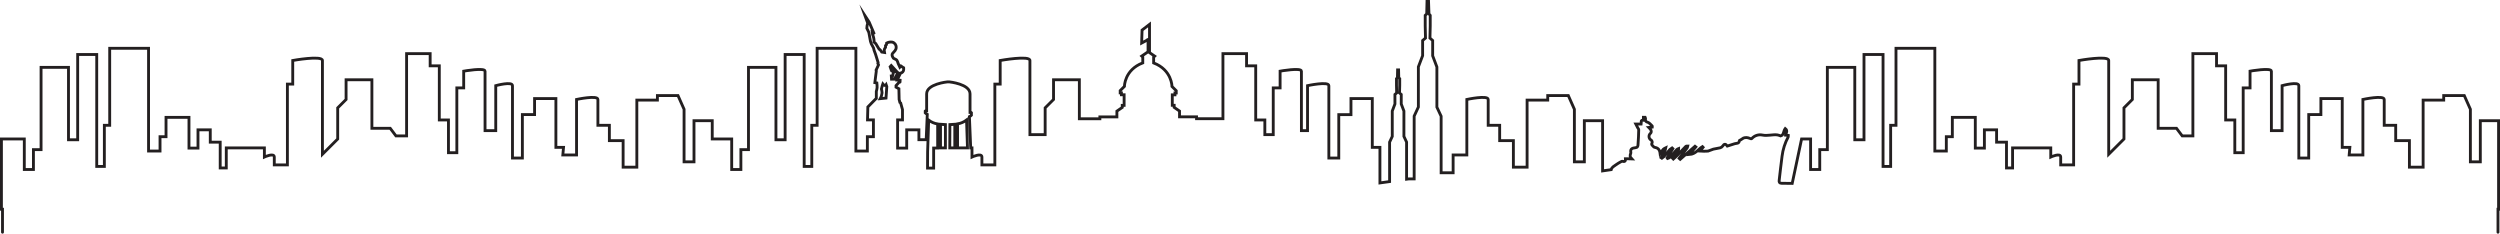
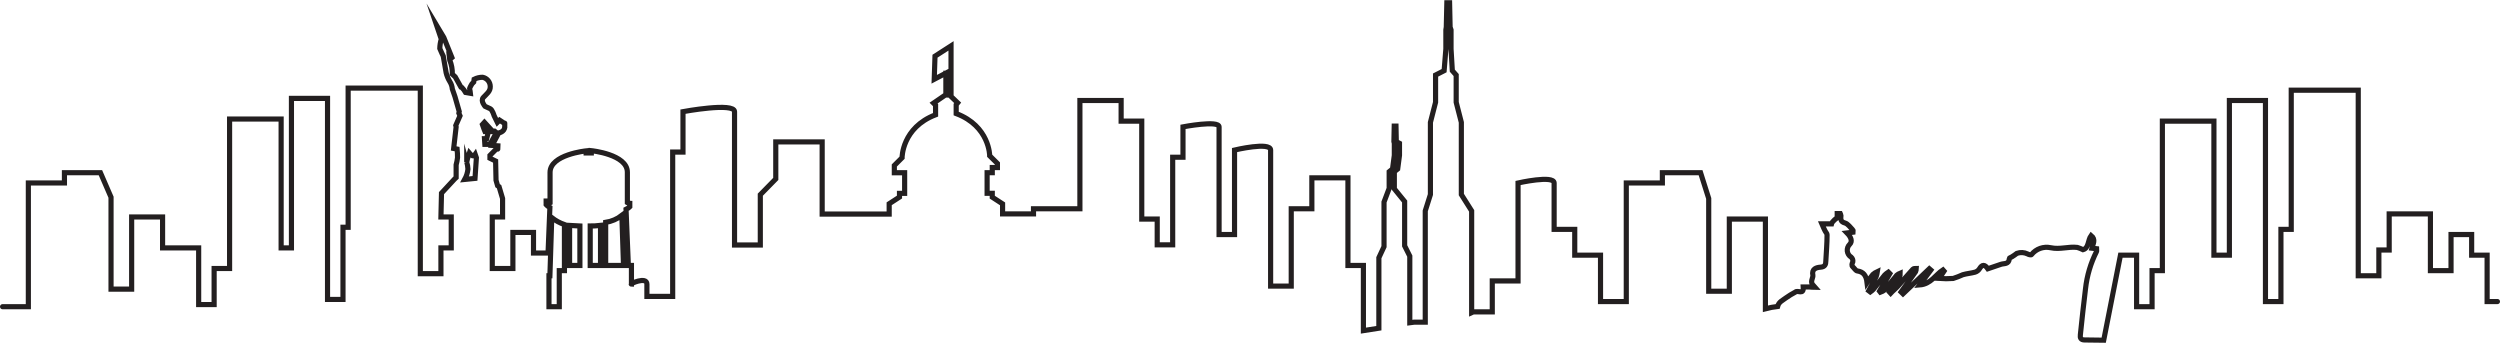
- <svg xmlns="http://www.w3.org/2000/svg" viewBox="0 0 871.26 81.43">
+ <svg xmlns="http://www.w3.org/2000/svg" id="Layer_1" data-name="Layer 1" viewBox="0 0 485 66.48">
  <defs>
    <style>.cls-1{fill:none;stroke:#231f20;stroke-linecap:round;stroke-miterlimit:10;}</style>
  </defs>
-   <g id="Layer_2" data-name="Layer 2">
-     <g id="Layer_1-2" data-name="Layer 1">
-       <path class="cls-1" d="M870.56,80.93v-8h.2V42.06H864.4V56.4h-3.46V38.08l-2.13-4.78h-7.17v1.59h-7.17V58.26h-4.78V49h-4.78V43.66h-4v-9c0-1.6-7.43,0-7.43,0V54h-4.78l.23-2.65h-2.65v-17h-7.44v5.58H804.6V55.08h-3.45V29.85c0-1.6-5.83,0-5.83,0V45.52h-3.73V24.8c0-1.33-7.44,0-7.44,0v5.84h-2.39V53.22h-2.92V41.8h-3.19V22.94h-3.18V18.69h-8.24V47.37h-3.71l-2-2.65h-6.39V27.81h-9v6.86l-2.92,2.92V48.44l-3.32,3.32-2,2V21.08c0-1.86-10.36,0-10.36,0v8.23h-1.86V57.47h-4.51V54.72c0-1.59-3.46,0-3.46,0V51.54H701.39v7h-2.12v-9h-3.45V45.25h-4.25v6.37H688.4V40.91h-8v6.73H678.3v5h-4V16.83H660.76V43.66H658.9V58h-2.65V19h-6.64V48.7H646.4V23.47h-9.56V52.15h-2.65v6.91H631V48.44h-3.14l-3.27,15.48c-1.24,0-2.48-.05-3.72-.05-.74,0-.89-.38-.82-1,.33-2.8.63-5.61,1-8.4a19.1,19.1,0,0,1,2.15-6.76c.07-.12,0-.31,0-.52l-.9-.09c.2-.79.81-1.58-.14-2.31-.66.85-.44,2.28-1.58,2.58a7,7,0,0,0-1.17-.36c-1.72-.2-3.39.42-5.19.06a3.87,3.87,0,0,0-3.74,1.25c-.09.1-.57,0-.77-.13a2.86,2.86,0,0,0-2.07-.1,9.93,9.93,0,0,1-1,.65c-.16.1-.46.17-.47.27-.06,1.13-1,.87-1.64,1.08l-2.54.81c-.62-.85-1.12-.8-1.63,0a1.53,1.53,0,0,1-.86.61c-.78.21-1.59.26-2.37.46a19.34,19.34,0,0,1-1.88.69,21,21,0,0,1-2.78,0l1.06-1.32-.23-.24c-1.42.86-2.33,2.59-4.52,2.75L591,51.21l-.29-.23-5.15,4.54-.37-.34,1.31-1.69c.51-.67,1-1.32,1.52-2,.11-.15.09-.39.14-.59-.23,0-.53,0-.66.13-1,1-1.94,2.07-2.92,3.09-.45.46-.95.87-1.42,1.3l-.21-.22c.65-.88,1.31-1.75,1.93-2.65a2,2,0,0,0,.14-.79,2.35,2.35,0,0,0-.66.37c-.8.88-1.55,1.8-2.36,2.68a3,3,0,0,1-.83.43L581,55l2-3.19-.29-.27a4.19,4.19,0,0,0-.71.52c-.74.85-1.44,1.73-2.18,2.58a4.53,4.53,0,0,1-.63.51l-.31-.22c.48-.85,1-1.7,1.45-2.56a4.35,4.35,0,0,0,.25-.91,4.4,4.4,0,0,0-.89.54,16.72,16.72,0,0,0-1.13,1.47c-.17-1.37-.77-1.94-1.85-2.1-.33,0-.61-.49-.92-.76s-.14-.59,0-.94a1,1,0,0,0-.33-.83,1.44,1.44,0,0,1-.29-2.35c.52-.48.36-1.22-.52-2.07l1.13-.12c0-.13.1-.35,0-.41-.49-.46-1-1.13-1.54-1.28-.91-.23-.82-.74-.77-1.37,0-.11-.1-.23-.15-.35h-.58v1c-1.12-.12-.66.72-.78,1.34h-1.87c.29.56.47.92.65,1.28s.37.47.36.7c0,1.71-.14,3.41-.24,5.11,0,.65-.17,1.11-1,1.18s-1.79.32-1.51,1.59a.63.63,0,0,1,0,.19c-.38,1.26-.38,1.26.41,2.14-.42,0-.77-.07-1.12-.08s-.73,0-1.16,0c.12,1.65-1.07.53-1.54,1a16.36,16.36,0,0,0-1.85,1.14c-.56.45-1.36.74-1.58,1.64l-3,.44V42.06h-6.36V56.4h-3.47V38.08l-2.12-4.78h-7.17v1.59H532.2V58.26h-4.78V49h-4.78V43.66h-4v-9c0-1.6-7.44,0-7.44,0V54h-4.78v6.2h-4l-.18,0V40.51l-1.48-3.17v-14l-1.47-3.9V14.12l-.95-.85.1-4.22V5.36L498,4.83,497.85.5h-.53l-.1,4.33-.53.53V9.05l.1,4.22-1,.85V19.4l-1.48,3.9v14l-1.47,3.17V62.34H491l-.8.11V49.53l-.93-2V38.7l-.93-2.46V32.92l-.6-.53.07-2.66V27.41l-.34-.33-.06-2.73h-.34l-.06,2.73-.33.33v2.32l.06,2.66-.6.53v3.32l-.93,2.46v8.84l-.93,2V63.28l-3.37.47V51.36h-2.66v-17h-7.43v5.58h-4.25V55.08h-3.46V29.85c0-1.6-7.43,0-7.43,0V45.52h-2.13V24.8c0-1.33-7.43,0-7.43,0v5.84h-2.39V46.92h-2.93V41.8h-3.18V22.94h-3.19V18.69h-8.23V41.36H417v-.65h-5.93v-2l-1.87-1.3v-.72h-.65V33.05h.93V32.4h.44v-.79l-1.48-1.48s0-5.74-6.39-8.2v-2l.36-.36-1.8-1.24V8.5l-2.6,2L397.87,15l2.23-1.19,0,4.23-2.2,1.51.36.36v2c-6.42,2.46-6.39,8.2-6.39,8.2l-1.48,1.48v.79h.43v.65h.94v3.69h-.65v.72l-1.87,1.3v2h-5.93v.65h-7.15V27.81h-9v6.86l-2.92,2.92v9.33h-5.31V21.08c0-1.86-10.36,0-10.36,0v8.23h-1.86V57.47h-4.51V54.72c0-1.59-3.46,0-3.46,0V51.54h-.45l-.45-10.89h0a3.72,3.72,0,0,0,.41-.24h0l.08-.06h0a1.29,1.29,0,0,0,.21-.19h0l0,0h0l0,0v0l0,0h0l0-.06h0a.08.08,0,0,1,0-.05v0l0-.05v0a.06.06,0,0,0,0,0v0a.17.17,0,0,0,0-.07.13.13,0,0,0,0-.06v0a.06.06,0,0,0,0,0V39.4s0,0,0,0v0l0-.05h0l0-.06v0l0,0,0,0s0,0,0,0l0,0a.08.08,0,0,0,0,0l0,0s0,0-.05-.05h0l-.07-.06h0l-.06,0,0,0-.05,0,0,0-.07,0,0,0-.07,0,0,0-.11,0V32.72c0-3.48-7.21-4.18-7.21-4.18h0l-.35,0-.34,0h0s-7.22.7-7.22,4.18v5.89l-.11,0,0,0-.07,0,0,0-.06,0,0,0-.06,0,0,0-.06,0h0l-.08.06h0s0,0-.05.05l0,0a.08.08,0,0,0,0,0l0,0s0,0,0,0v0l0,0v0l0,.06h0l0,.05v.36s0,0,0,0v0a.09.09,0,0,0,0,.05v0a.17.17,0,0,0,0,.05h0l0,.06h0a.1.1,0,0,0,0,0v0l0,0h0l0,0h0a1.37,1.37,0,0,0,.22.19h0l.08.06h0l.41.24h0l-.38,8.85h-2.54V45.25h-4.25v6.37h-3.17V41.78h1.7V38.2l-.63-2.29-.27-.2-.27-1.05-.08-3.73-1-.55,0-.54,1.17-1.28s.27.15.23,0a4.13,4.13,0,0,1,0-.59l-1-.07,1.17-2.41a1.31,1.31,0,0,0,1.09-1.21c0-1,0-.62,0-.62l-.94-.66-.39.42-.58-1.28s-.31-1.17-.7-1.36l-.93-.47s-.86-1.05-.31-1.71,1.28-1.16,1.24-2.14a1.79,1.79,0,0,0-1.36-1.78A3.19,3.19,0,0,0,309,15l-.07.55-.32.35v.58s-.54.82-.46,1a5.24,5.24,0,0,1,.15.82l-1-.16a4.37,4.37,0,0,0-.74-.93l-.19-.08-1.17-1.94-.58-.51a6.05,6.05,0,0,0-.51-2.64l-.08-.58.32.23.19-.16-1.63-3.81L301.47,5.5l.93,2.56a6.37,6.37,0,0,0-.31,1.79c.12.31.7,1.44.7,1.44l.58,3.15a5.48,5.48,0,0,0,.74,1.67,3,3,0,0,1,.51,1.4l.54,1.48.86,2.8-.08.31.23.51-.85,1.82.08.28-.51,4.08.7.12a12.44,12.44,0,0,1,.08,1.63,8.91,8.91,0,0,1-.27,1.36s0,1.36,0,2.41l-.31.27-2.64,2.69-.12,4.51h2.06v5.86h-2.11v5h-4V16.83H284.77V43.66h-1.86V58h-2.65V19h-6.64V48.7h-3.2V23.47h-9.57V52.15H258.2v6.91H255V48.44h-6.78V42.06h-6.36V56.4H238.4V38.08l-2.12-4.78h-7.17v1.59h-7.17V58.26h-4.78V49h-4.79V43.66h-4v-9c0-1.6-7.44,0-7.44,0V54h-4.78l.24-2.65h-2.66v-17h-7.43v5.58h-4.25V55.08h-3.45V29.85c0-1.6-5.83,0-5.83,0V45.52h-3.73V24.8c0-1.33-7.44,0-7.44,0v5.84h-2.39V53.22h-2.92V41.8h-3.19V22.94h-3.19V18.69H141.7V47.37H138l-2-2.65h-6.39V27.81h-9v6.86l-2.92,2.92V48.44l-3.32,3.32-2,2V21.08c0-1.86-10.35,0-10.35,0v8.23h-1.86V57.47H95.59V54.72c0-1.59-3.45,0-3.45,0V51.54H78.86v7H76.74v-9H73.28V45.25H69v6.37H65.86V40.91h-8v6.73H55.77v5h-4V16.83H38.23V43.66H36.37V58H33.71V19H27.07V48.7h-3.2V23.47H14.31V52.15H11.65v6.91H8.47V48.44H.5V72.93H.87v8M400.11,13.81l.07,0V18l0,0,0,0Zm-66.4,29.36a7,7,0,0,0,3.14-1.34l.32,9.71h-3.46Zm-2.67.27a17,17,0,0,0,1.71-.11v8.21H331Zm-3.27-.11c.52.06,1.08.1,1.71.11v8.1h-1.71Zm-4.49,9.54h0l.36-11a7,7,0,0,0,3.14,1.34v8.37h-1.4v7h-2.13ZM312.94,25.33l-1.24,2.25-1,0-.07-1.09.42,0,.32-1.25-.2-.23,1.4,0Zm-2.33-2.49,1.63,1.79h-1.52l-.19-.47-.31-.89ZM307.18,31a7,7,0,0,1,.28-1.09c.11-.24.23-.62.23-.62a1.88,1.88,0,0,0,.62.5c.27.08.51-.27.51-.27l.23.66-.27,4-2,.2a5.32,5.32,0,0,0,.62-2A6.08,6.08,0,0,0,307.18,31Z" />
-     </g>
-   </g>
+   <path class="cls-1" d="M925.5,409.5h-2v-9h-3v-4h-4v7h-4v-11h-8v7h-2v5h-4v-36h-13v27h-2v14h-3v-39h-7v30h-3v-26h-10v29h-2v7h-3v-10h-3.13L849.12,417c-1.24,0-2.48-.05-3.71-.05-.75,0-.9-.41-.82-1,.33-3,.62-6,1-8.94a21.24,21.24,0,0,1,2.13-7.2c.07-.13,0-.33,0-.56l-.89-.1c.2-.83.8-1.67-.15-2.46-.65.91-.43,2.43-1.57,2.75A8.15,8.15,0,0,0,844,399c-1.71-.21-3.37.45-5.16.06a3.74,3.74,0,0,0-3.73,1.33c-.09.12-.57,0-.77-.13a2.69,2.69,0,0,0-2.06-.11,11.41,11.41,0,0,1-1,.69c-.16.11-.47.19-.47.29-.06,1.2-1,.93-1.64,1.15l-2.53.86c-.62-.9-1.12-.84-1.62,0a1.57,1.57,0,0,1-.86.66c-.78.21-1.59.27-2.36.49a17.35,17.35,0,0,1-1.88.73,19.24,19.24,0,0,1-2.77,0c.42-.56.74-1,1-1.41l-.22-.25c-1.42.92-2.32,2.75-4.51,2.92l2.16-2.89-.29-.25L810.18,408l-.37-.36,1.3-1.8c.51-.71,1-1.41,1.51-2.13a1.77,1.77,0,0,0,.14-.63c-.22,0-.52,0-.65.14-1,1.08-1.93,2.2-2.91,3.29-.44.49-1,.92-1.42,1.38l-.21-.23c.65-.94,1.31-1.86,1.93-2.83a2.38,2.38,0,0,0,.14-.84,2.42,2.42,0,0,0-.66.4c-.8.94-1.55,1.92-2.35,2.85a2.78,2.78,0,0,1-.83.46l-.17-.22,2-3.4-.29-.29a4.77,4.77,0,0,0-.7.56c-.74.9-1.44,1.84-2.17,2.74a4.14,4.14,0,0,1-.63.55l-.31-.24c.48-.91,1-1.8,1.44-2.72a5,5,0,0,0,.25-1,3.5,3.5,0,0,0-.88.57,17.24,17.24,0,0,0-1.13,1.56c-.17-1.45-.76-2.06-1.84-2.24-.34,0-.61-.52-.92-.8s-.14-.63,0-1a1,1,0,0,0-.32-.88,1.59,1.59,0,0,1-.28-2.5c.51-.51.35-1.3-.53-2.2l1.13-.14c0-.13.1-.36,0-.43-.49-.49-.95-1.2-1.53-1.36-.91-.25-.83-.79-.78-1.46,0-.12-.09-.25-.14-.37h-.58v.79s-1,.73-1.11,1.21h-1.87c.29.69.47,1.06.65,1.41s.37.47.36.7c0,1.71-.15,3.41-.24,5.11,0,.65-.17,1.12-1,1.18s-1.79.32-1.51,1.59a.63.63,0,0,1,0,.19c-.38,1.26-.38,1.26.41,2.14-.43,0-.77-.07-1.12-.08h-1.16c.12,1.65-1.07.53-1.54,1a16.36,16.36,0,0,0-1.85,1.14c-.56.45-1.36.74-1.58,1.64a16.77,16.77,0,0,0-2.37.45V393.5h-7v14h-4v-18l-1.58-5H763.5v2h-7v23h-5v-9h-5v-5h-4v-9c0-1.59-7,0-7,0v19h-5v6h-3.67l-.33.15V391.91l-2-3.17v-14l-1-3.9v-5.28l-.75-.85-.25-4.22v-3.69l-.18-.53-.1-4.73h-.53l-.11,4.73-.08.53v3.69l-.34,4.22-1.66.85v5.28l-1,3.9v14l-1,3.17V413.5h-2.14l-.86.11V400.69l-1-2v-8.6l-2-2.46v-3.32l.65-.53.35-2.65v-2.33l-.62-.33-.06-3h-.34l-.06,3,.08.33v2.33l-.35,2.65-.65.53v3.23l-1,2.65v8.66l-1,2.15v13.67l-3,.47V402.5h-3v-17h-7v6h-4v15h-4V380.11c0-1.67-7,0-7,0V396.5h-3V375.61c0-1.34-7,0-7,0v5.89h-2v17h-3v-5h-3v-19h-4v-4h-8v21h-9v1h-6v-1.95l-2-1.3v-.75h-1v-4h1v-1h1v-.79l-1.5-1.49s0-5.74-6.5-8.19v-1.72l.29-.36-1.29-1.24V359.9l-3.11,2-.15,4.48,2.26-1.19,0,4.17L622.11,371l.39.39v1.88c-6.53,2.49-6.5,8.33-6.5,8.33l-1.5,1.5v.41h0v1h2v4h-1v.72l-2,1.3v2h-13v-14h-9v7.18l-3,3.06v9.76h-5V372.66c0-1.86-10,0-10,0v7.84h-2v28h-5v-2.38c0-1.59-3.45,0-3,0V402.5h-.6l-.45-10.89h0a3,3,0,0,0,.4-.23h0l.08-.05h0a1.2,1.2,0,0,0,.2-.18h0l.05-.05v0l0-.05h0l0-.06h0l0-.07h0a.08.08,0,0,0,0,0v0a.06.06,0,0,0,0,0v0a.09.09,0,0,1,0,0v-.16s0,0,0-.05v-.08s0,0,0,0v0l0-.05h0a.21.21,0,0,0,0-.06h0l0-.05,0,0,0,0,0,0,0,0,0,0-.05,0h0l-.07-.06h0l-.06-.05,0,0-.06,0,0,0-.06,0,0,0-.07,0h0l-.1-.06v-5.89c0-3.48-7-4.18-7-4.18v.44l-.87,0c-.12,0-.13,0-.13,0v-.4s-7,.7-7,4.18v5.89l-.1.05,0,0-.07,0,0,0-.06,0,0,0-.06,0,0,0-.06,0h0L547,390h0l-.05,0,0,0,0,0,0,0,0,0,0,0,0,0v0l0,.06h0l0,0v0l0,0v.36a.09.09,0,0,0,0,.05v0l0,.05h0l0,.06h0l0,.06h0l0,.05h0l.05.06h0a.91.91,0,0,0,.2.19h0l.08.06h0l.4.24h0l-.36,8.85H544.5v-4h-4v7h-4v-10h2v-3.58l-.68-2.29-.29-.2-.3-1.05-.08-3.73-1.1-.54,0-.55,1.27-1.28s.29.15.25,0a4,4,0,0,1,0-.58l-1.1-.08,1.27-2.41s1.18-.2,1.18-1.21,0-.62,0-.62l-1-.66-.43.43-.63-1.29s-.34-1.16-.76-1.36l-1-.46s-.93-1.05-.34-1.71,1.39-1.17,1.35-2.14a1.84,1.84,0,0,0-1.48-1.79,3.63,3.63,0,0,0-1.65.39l-.08.54-.34.35h0s-.52.84-.45,1a5.31,5.31,0,0,1,.15.83l-.93-.16a4.83,4.83,0,0,0-.71-.95l-.19-.08-1.12-2-.56-.52a6.68,6.68,0,0,0-.49-2.7l-.07-.6.29.24.19-.16-1.57-3.9-1.38-2.31.89,2.63a6.72,6.72,0,0,0-.29,1.83c.11.32.67,1.47.67,1.47l.56,3.22a5.88,5.88,0,0,0,.71,1.71,3.21,3.21,0,0,1,.49,1.44l.52,1.51.82,2.87-.07.31.22.52-.82,1.87.07.28-.48,4.18.67.12a15.4,15.4,0,0,1,.08,1.67,9.05,9.05,0,0,1-.27,1.39s0,1.39,0,2.47l-.3.28-2.54,2.74-.11,4.62h2v6h-2v5h-4v-36h-14v27h-1v14h-3v-39h-7v29h-2v-25h-10v29h-3v7h-3v-11h-7v-6h-6v14h-4V389.26l-2.06-4.76H453.5v2h-7v24h-5m184-45.29-1,0v4.22l1,0Zm-67,28.93a6.87,6.87,0,0,0,3.14-1.35l.32,9.71H558.5Zm-3,.7c.54,0,1.1,0,2-.11v7.77h-2Zm-4-.11,2,.11v7.66h-2Zm-4,9.77h.18l.36-11.27a8.76,8.76,0,0,0,2.46,1.34v8.93h-1v7h-2Zm-10.19-27.77L536.06,379l-1,0-.07-1.09.42,0,.31-1.25-.19-.23,1.4,0Zm-2.33-2,1.63,1.79h-1.52l-.19-.47-.31-.89Zm-3.43,7.7a7,7,0,0,1,.28-1.09c.11-.24.23-.62.23-.62a1.88,1.88,0,0,0,.62.5c.27.08.51-.27.51-.27l.23.66-.27,4-2,.2a5.27,5.27,0,0,0,.63-2A6.08,6.08,0,0,0,531.55,382.41Z" transform="translate(-441 -351)" />
</svg>
